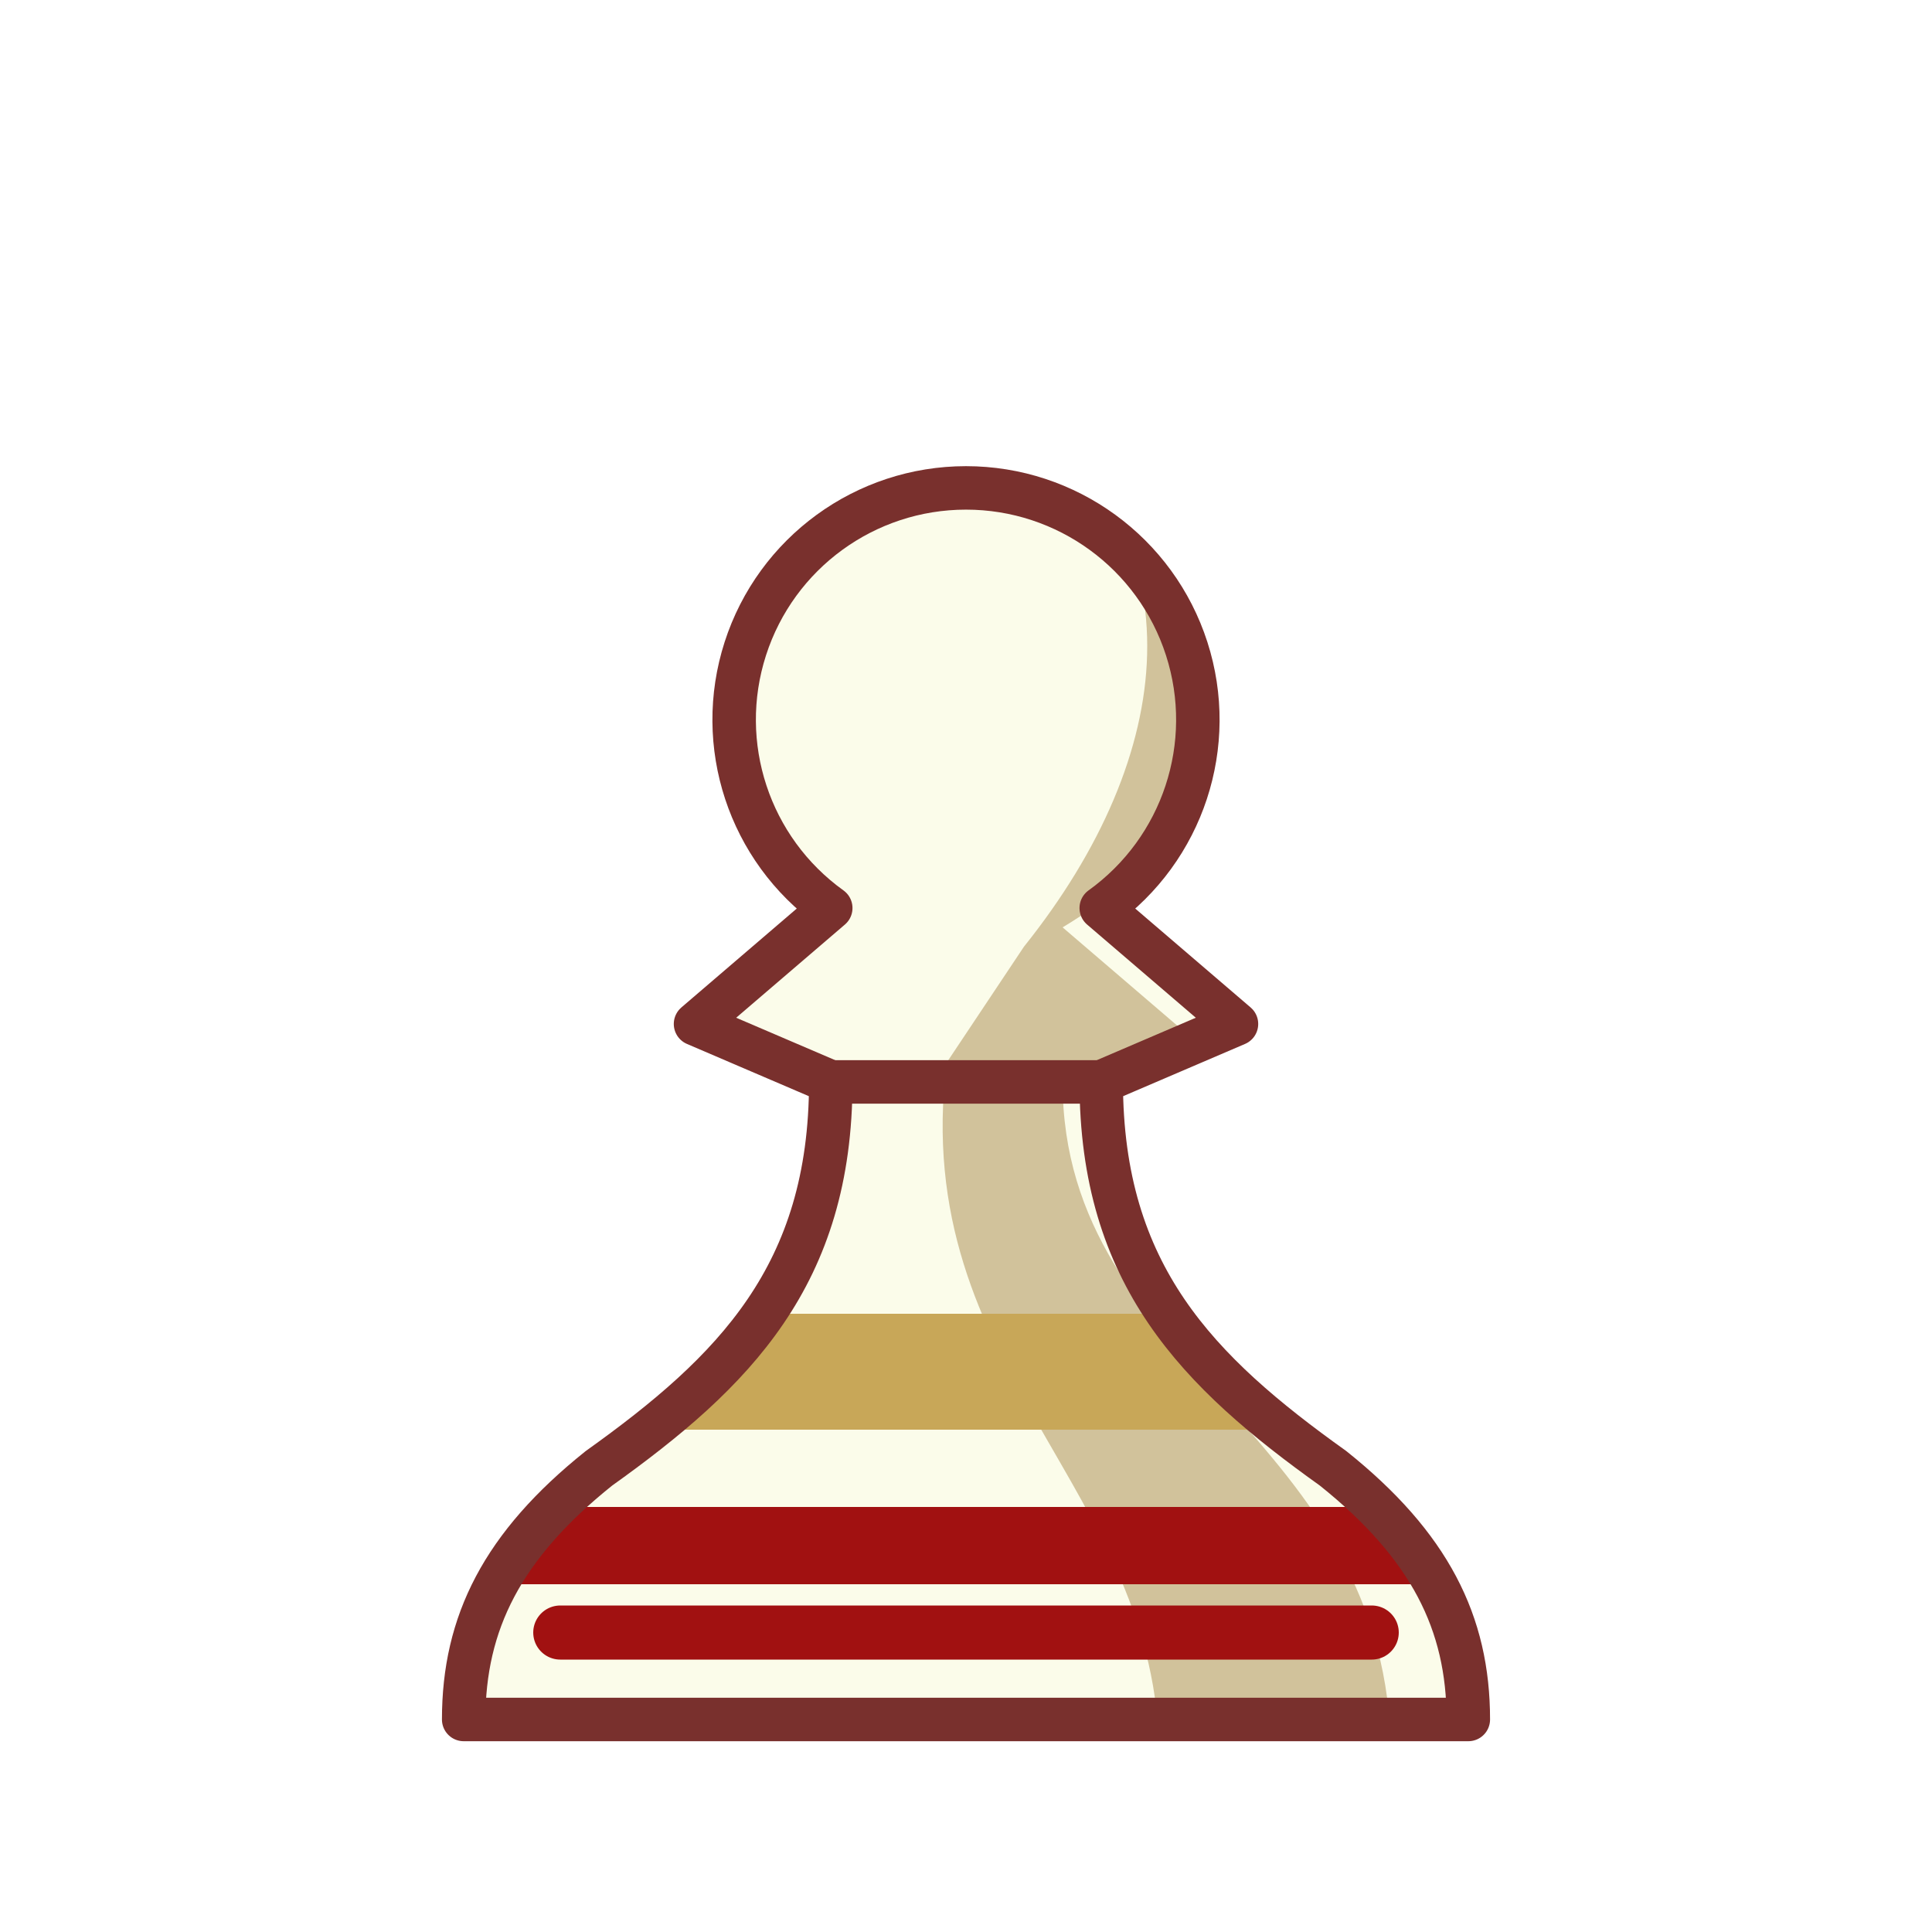
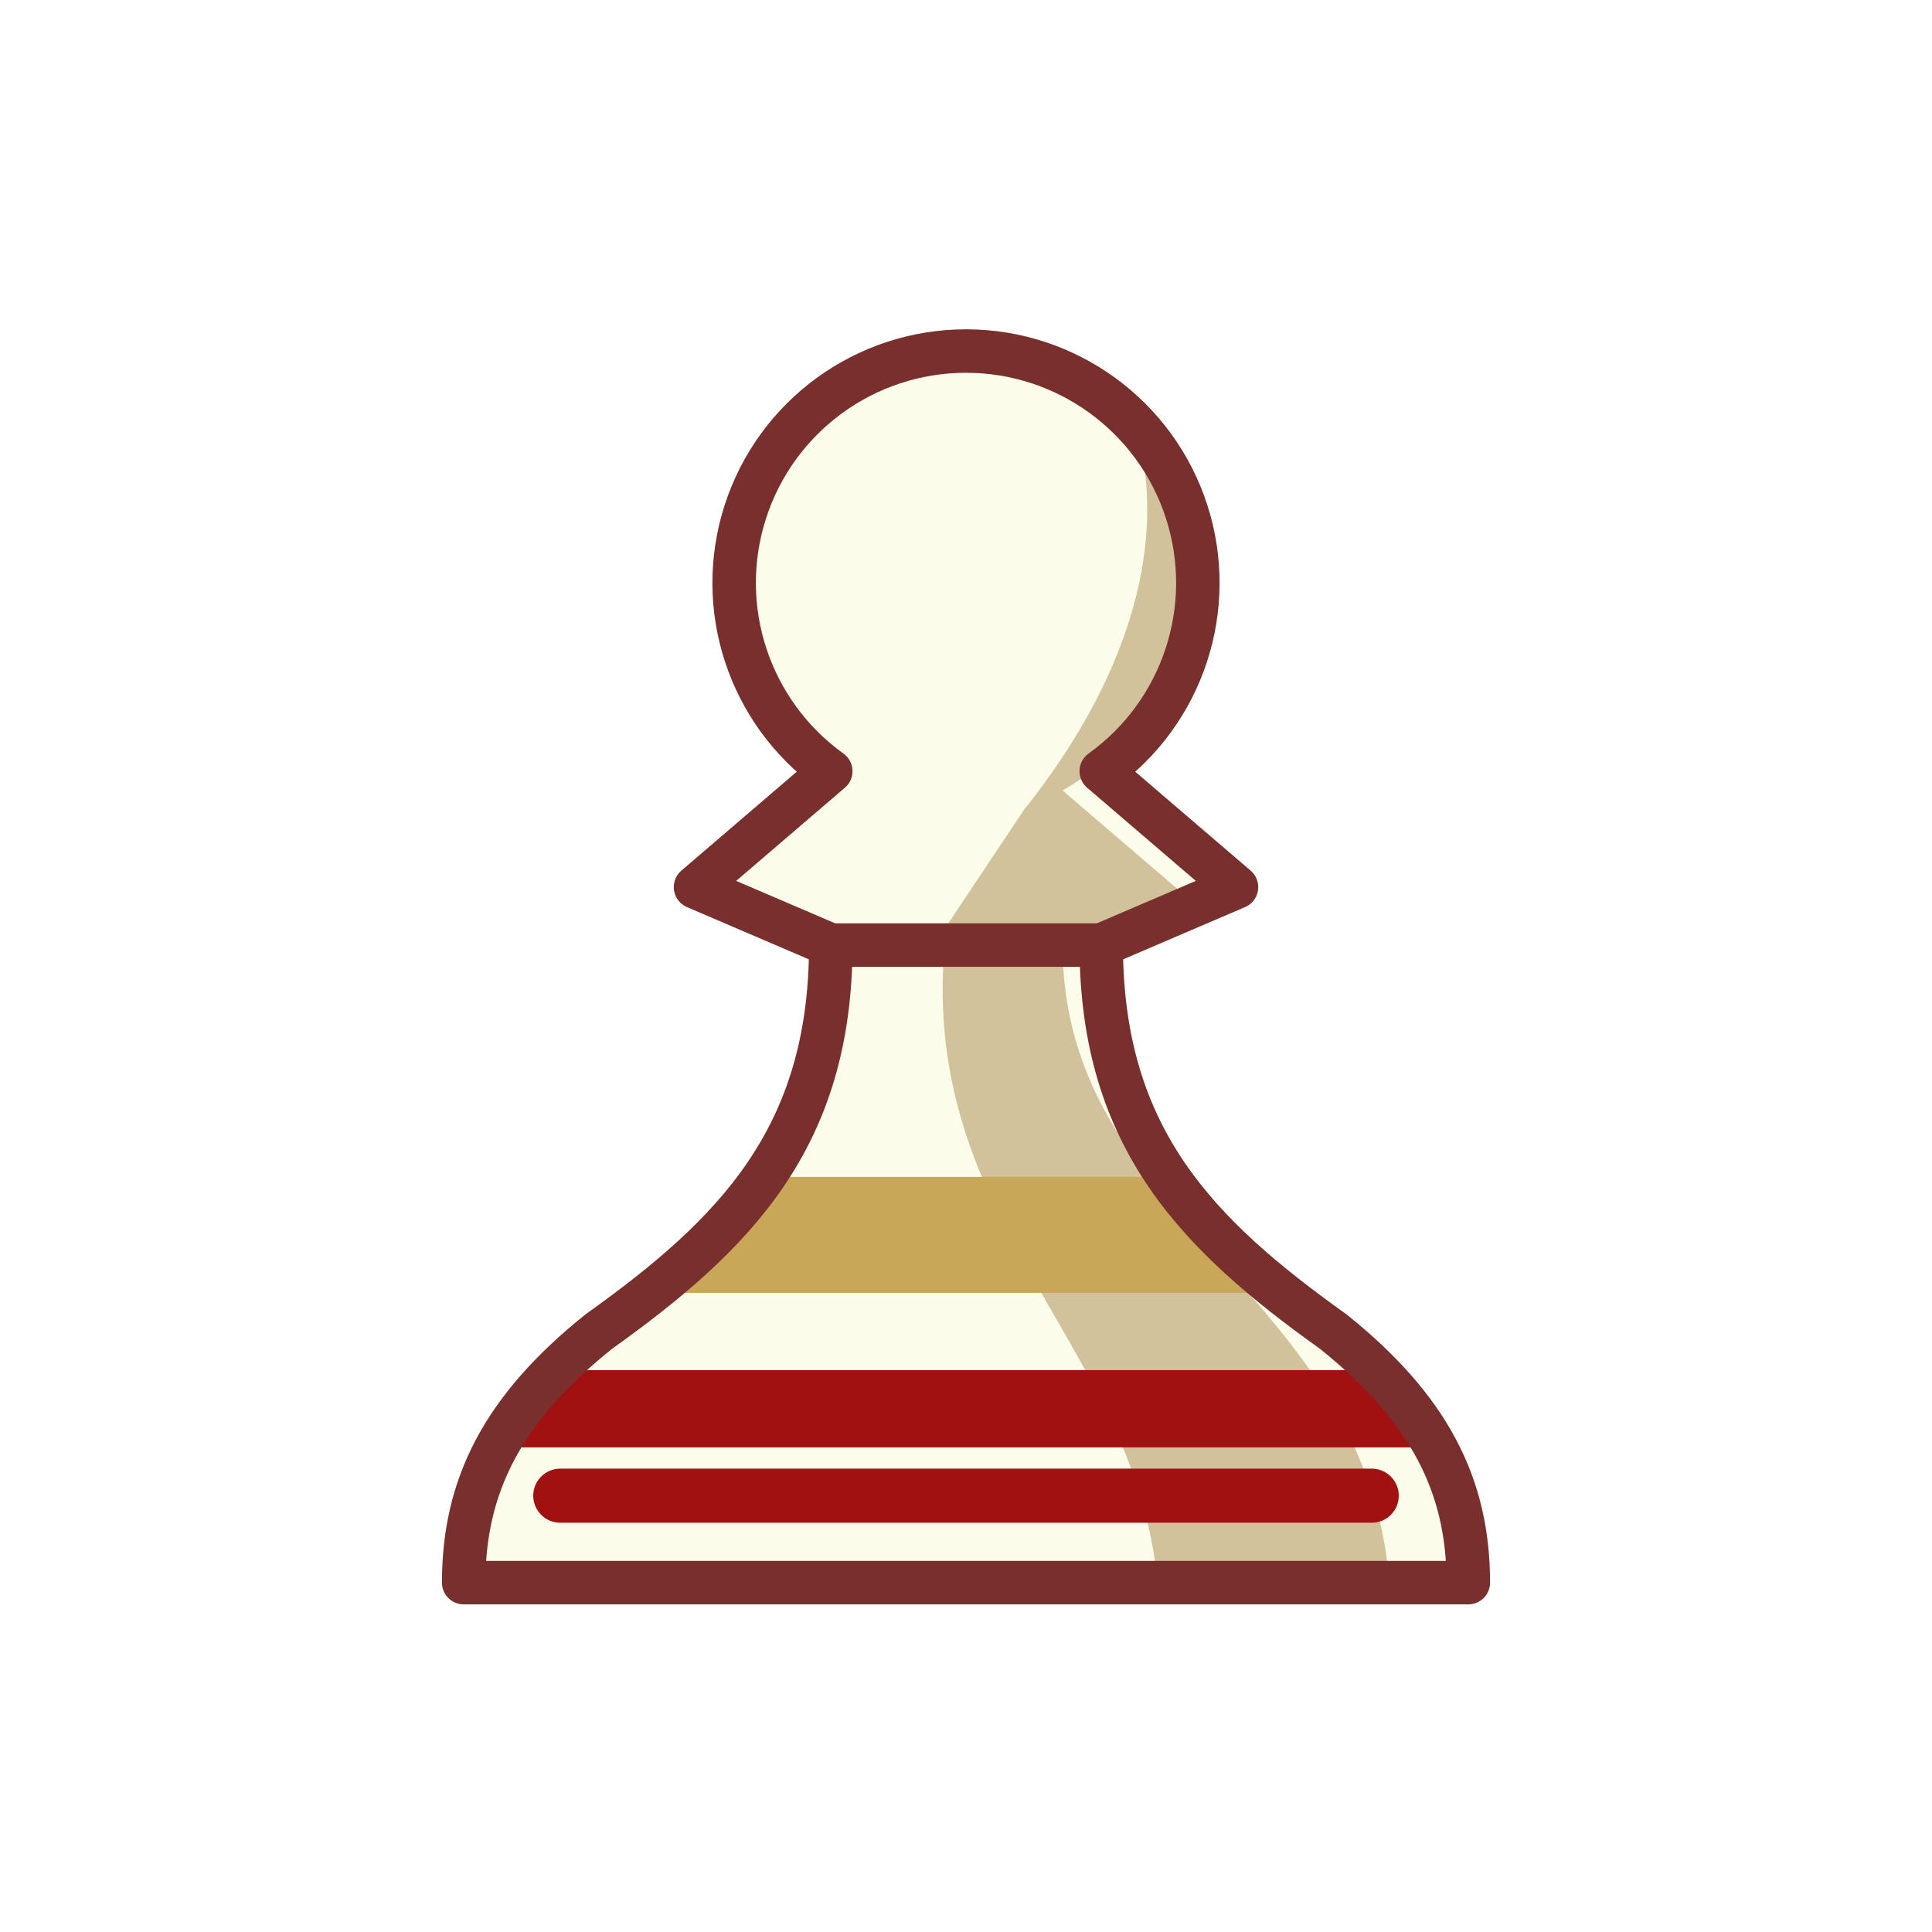
- <svg xmlns="http://www.w3.org/2000/svg" viewBox="0 0 100 100">
+ <svg xmlns="http://www.w3.org/2000/svg" viewBox="0 7.083 100 100">
  <g fill="#FBFCEA" stroke="#79302D" stroke-width="2.25" stroke-linejoin="round" stroke-linecap="round">
    <path d="M43 47 A12 12 0 1 1 57 47 L64 53 L57 56 C57 66 62 71 69 76 C74 80 76 84 76 89 H24 C24 84 26 80 31 76 C38 71 43 66 43 56 L36 53 Z" fill="#FBFCEA" stroke="none" fill-rule="evenodd" />
    <defs>
      <clipPath id="s0">
        <path d="M43 47 A12 12 0 1 1 57 47 L64 53 L57 56 C57 66 62 71 69 76 C74 80 76 84 76 89 H24 C24 84 26 80 31 76 C38 71 43 66 43 56 L36 53 Z" clip-rule="evenodd" />
      </clipPath>
    </defs>
    <path d="M53 21 C68 31 65 42 55 48 L62 54 L55 56 C55 71 72 74 72 91 H60 C60 77 47 71 49 55 L53 49 C61 39 62 28 53 21 Z" fill="#D1C29B" stroke="none" clip-path="url(#s0)" />
    <g stroke="none" clip-path="url(#s0)">
      <path d="M10 68 H90 V74 H10 Z" fill="#C8A758" />
      <path d="M10 78 H90 V82 H10 Z" fill="#A11111" />
    </g>
    <path d="M43 47 A12 12 0 1 1 57 47 L64 53 L57 56 C57 66 62 71 69 76 C74 80 76 84 76 89 H24 C24 84 26 80 31 76 C38 71 43 66 43 56 L36 53 Z" fill="none" />
    <path d="M43 56 H57" fill="none" />
    <path d="M29 84.5 H71" fill="none" stroke="#A11111" stroke-width="2.8" stroke-linecap="round" />
  </g>
</svg>
